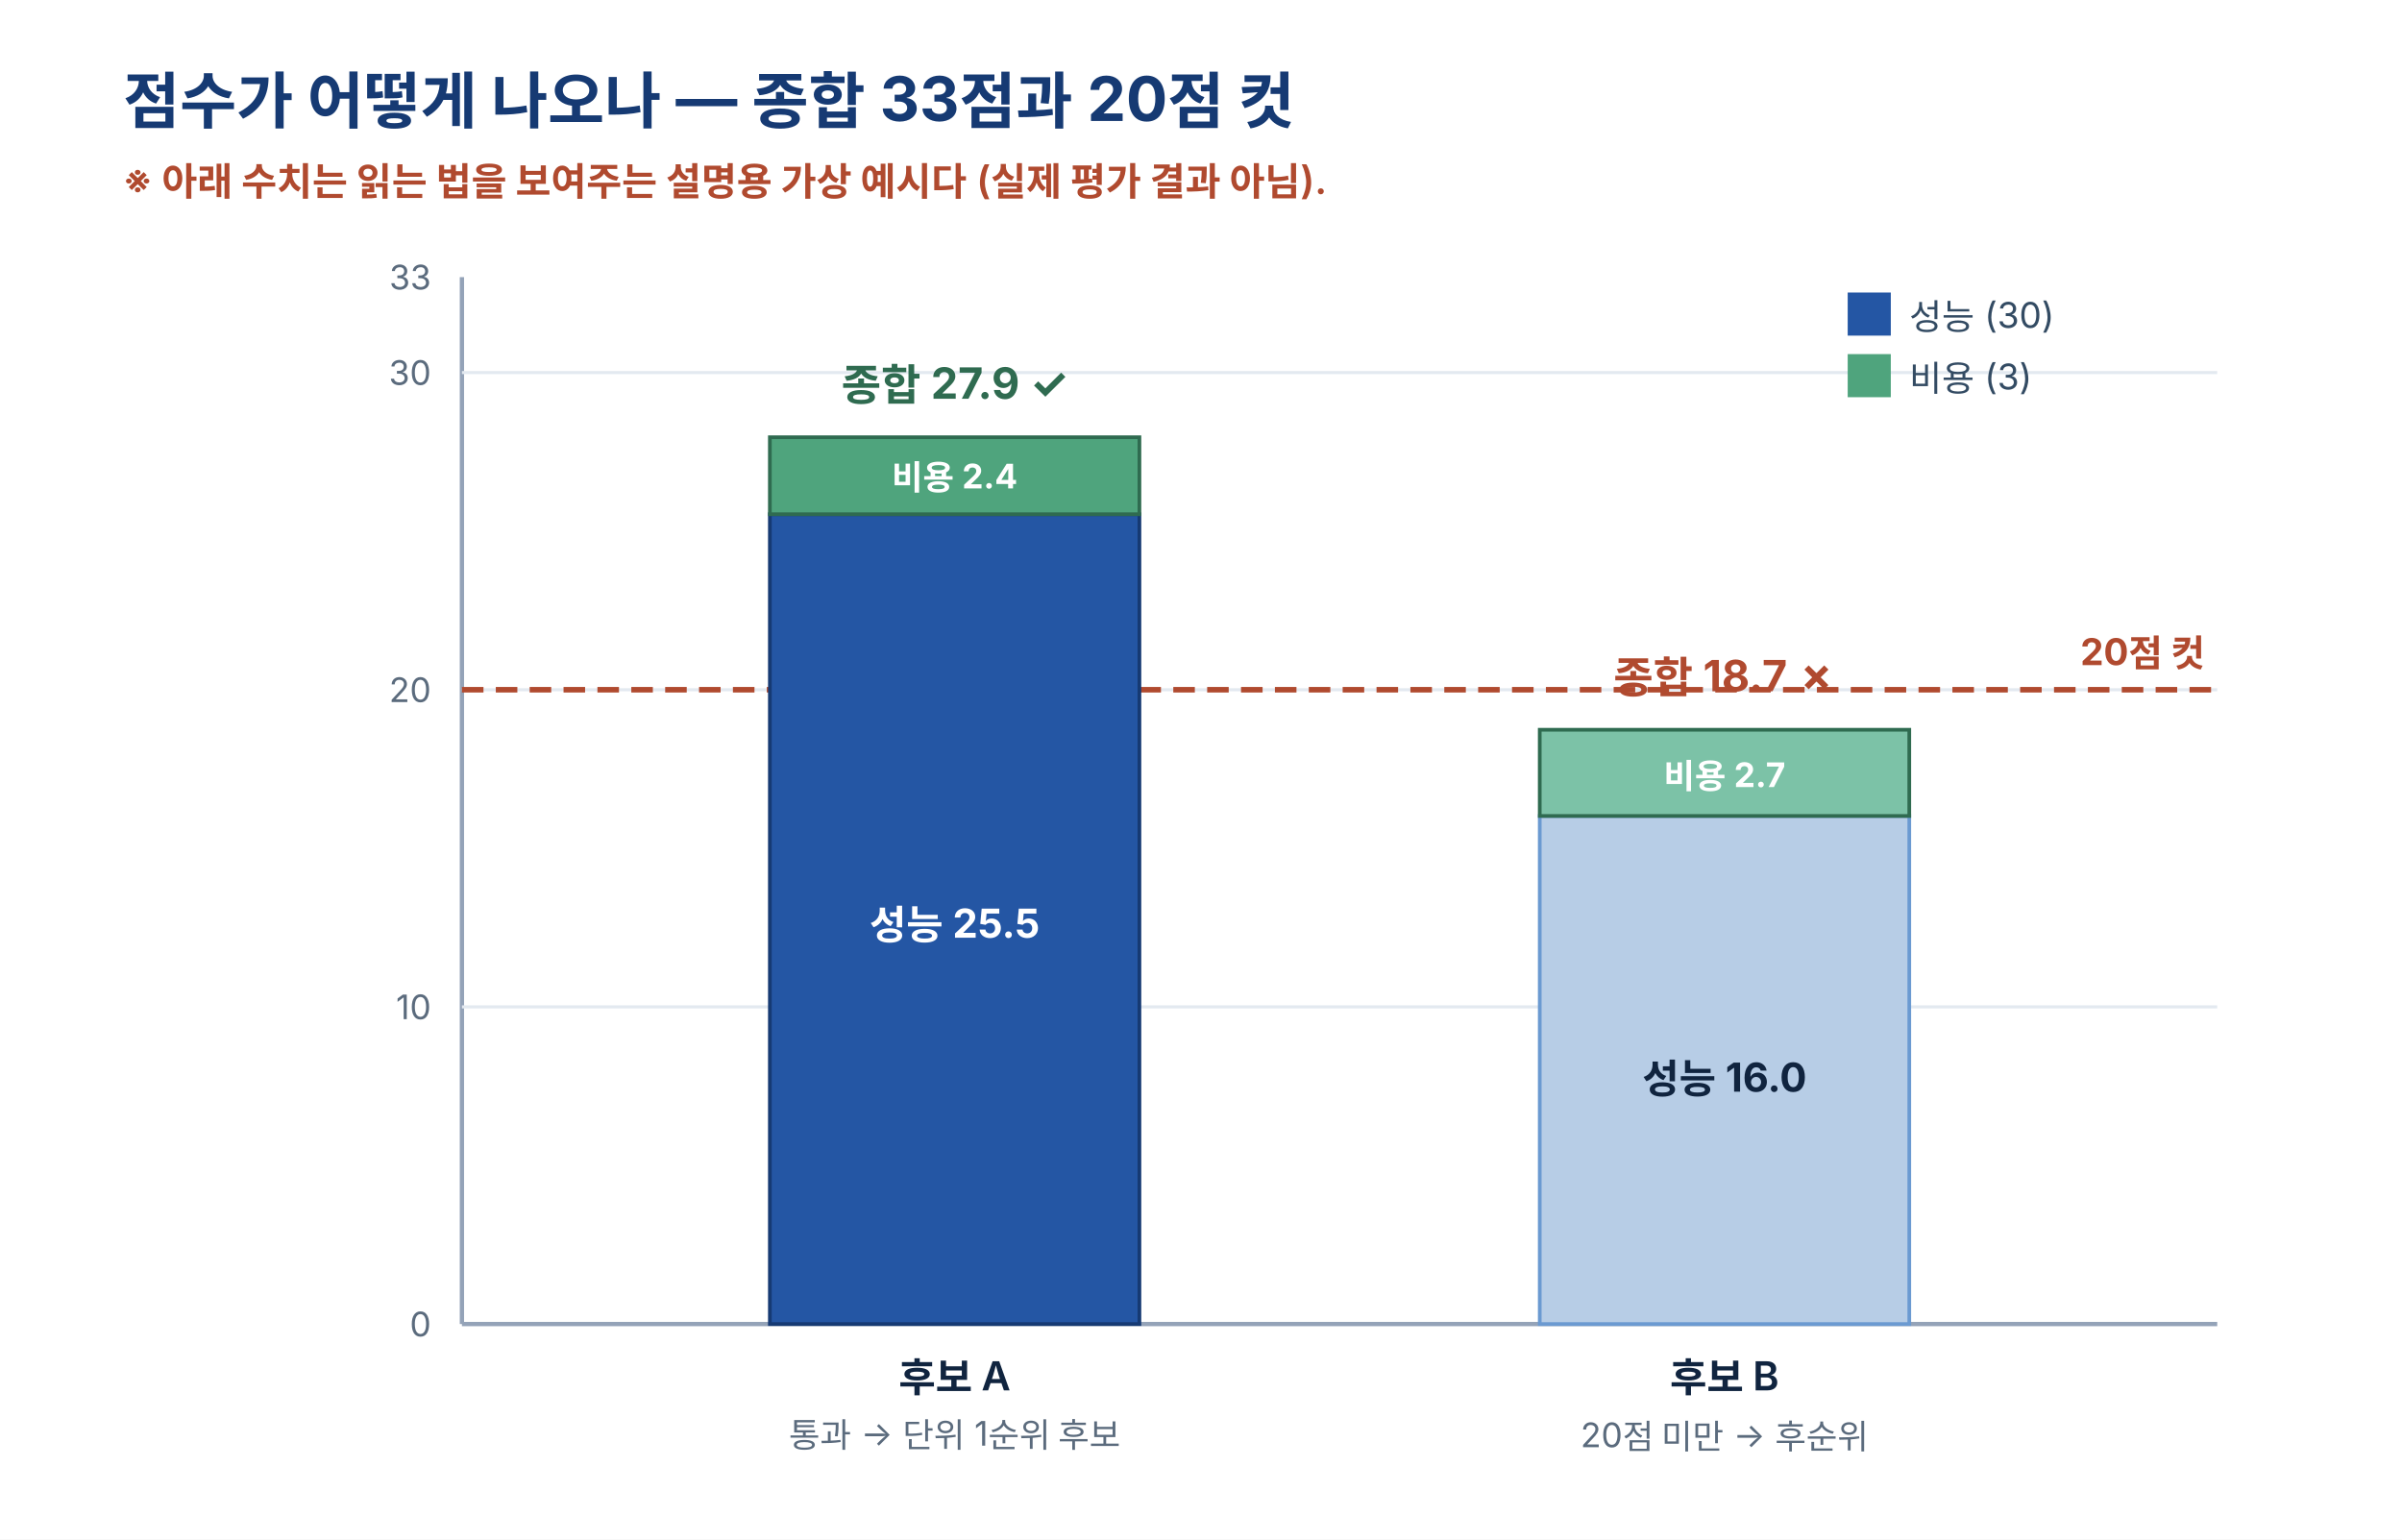
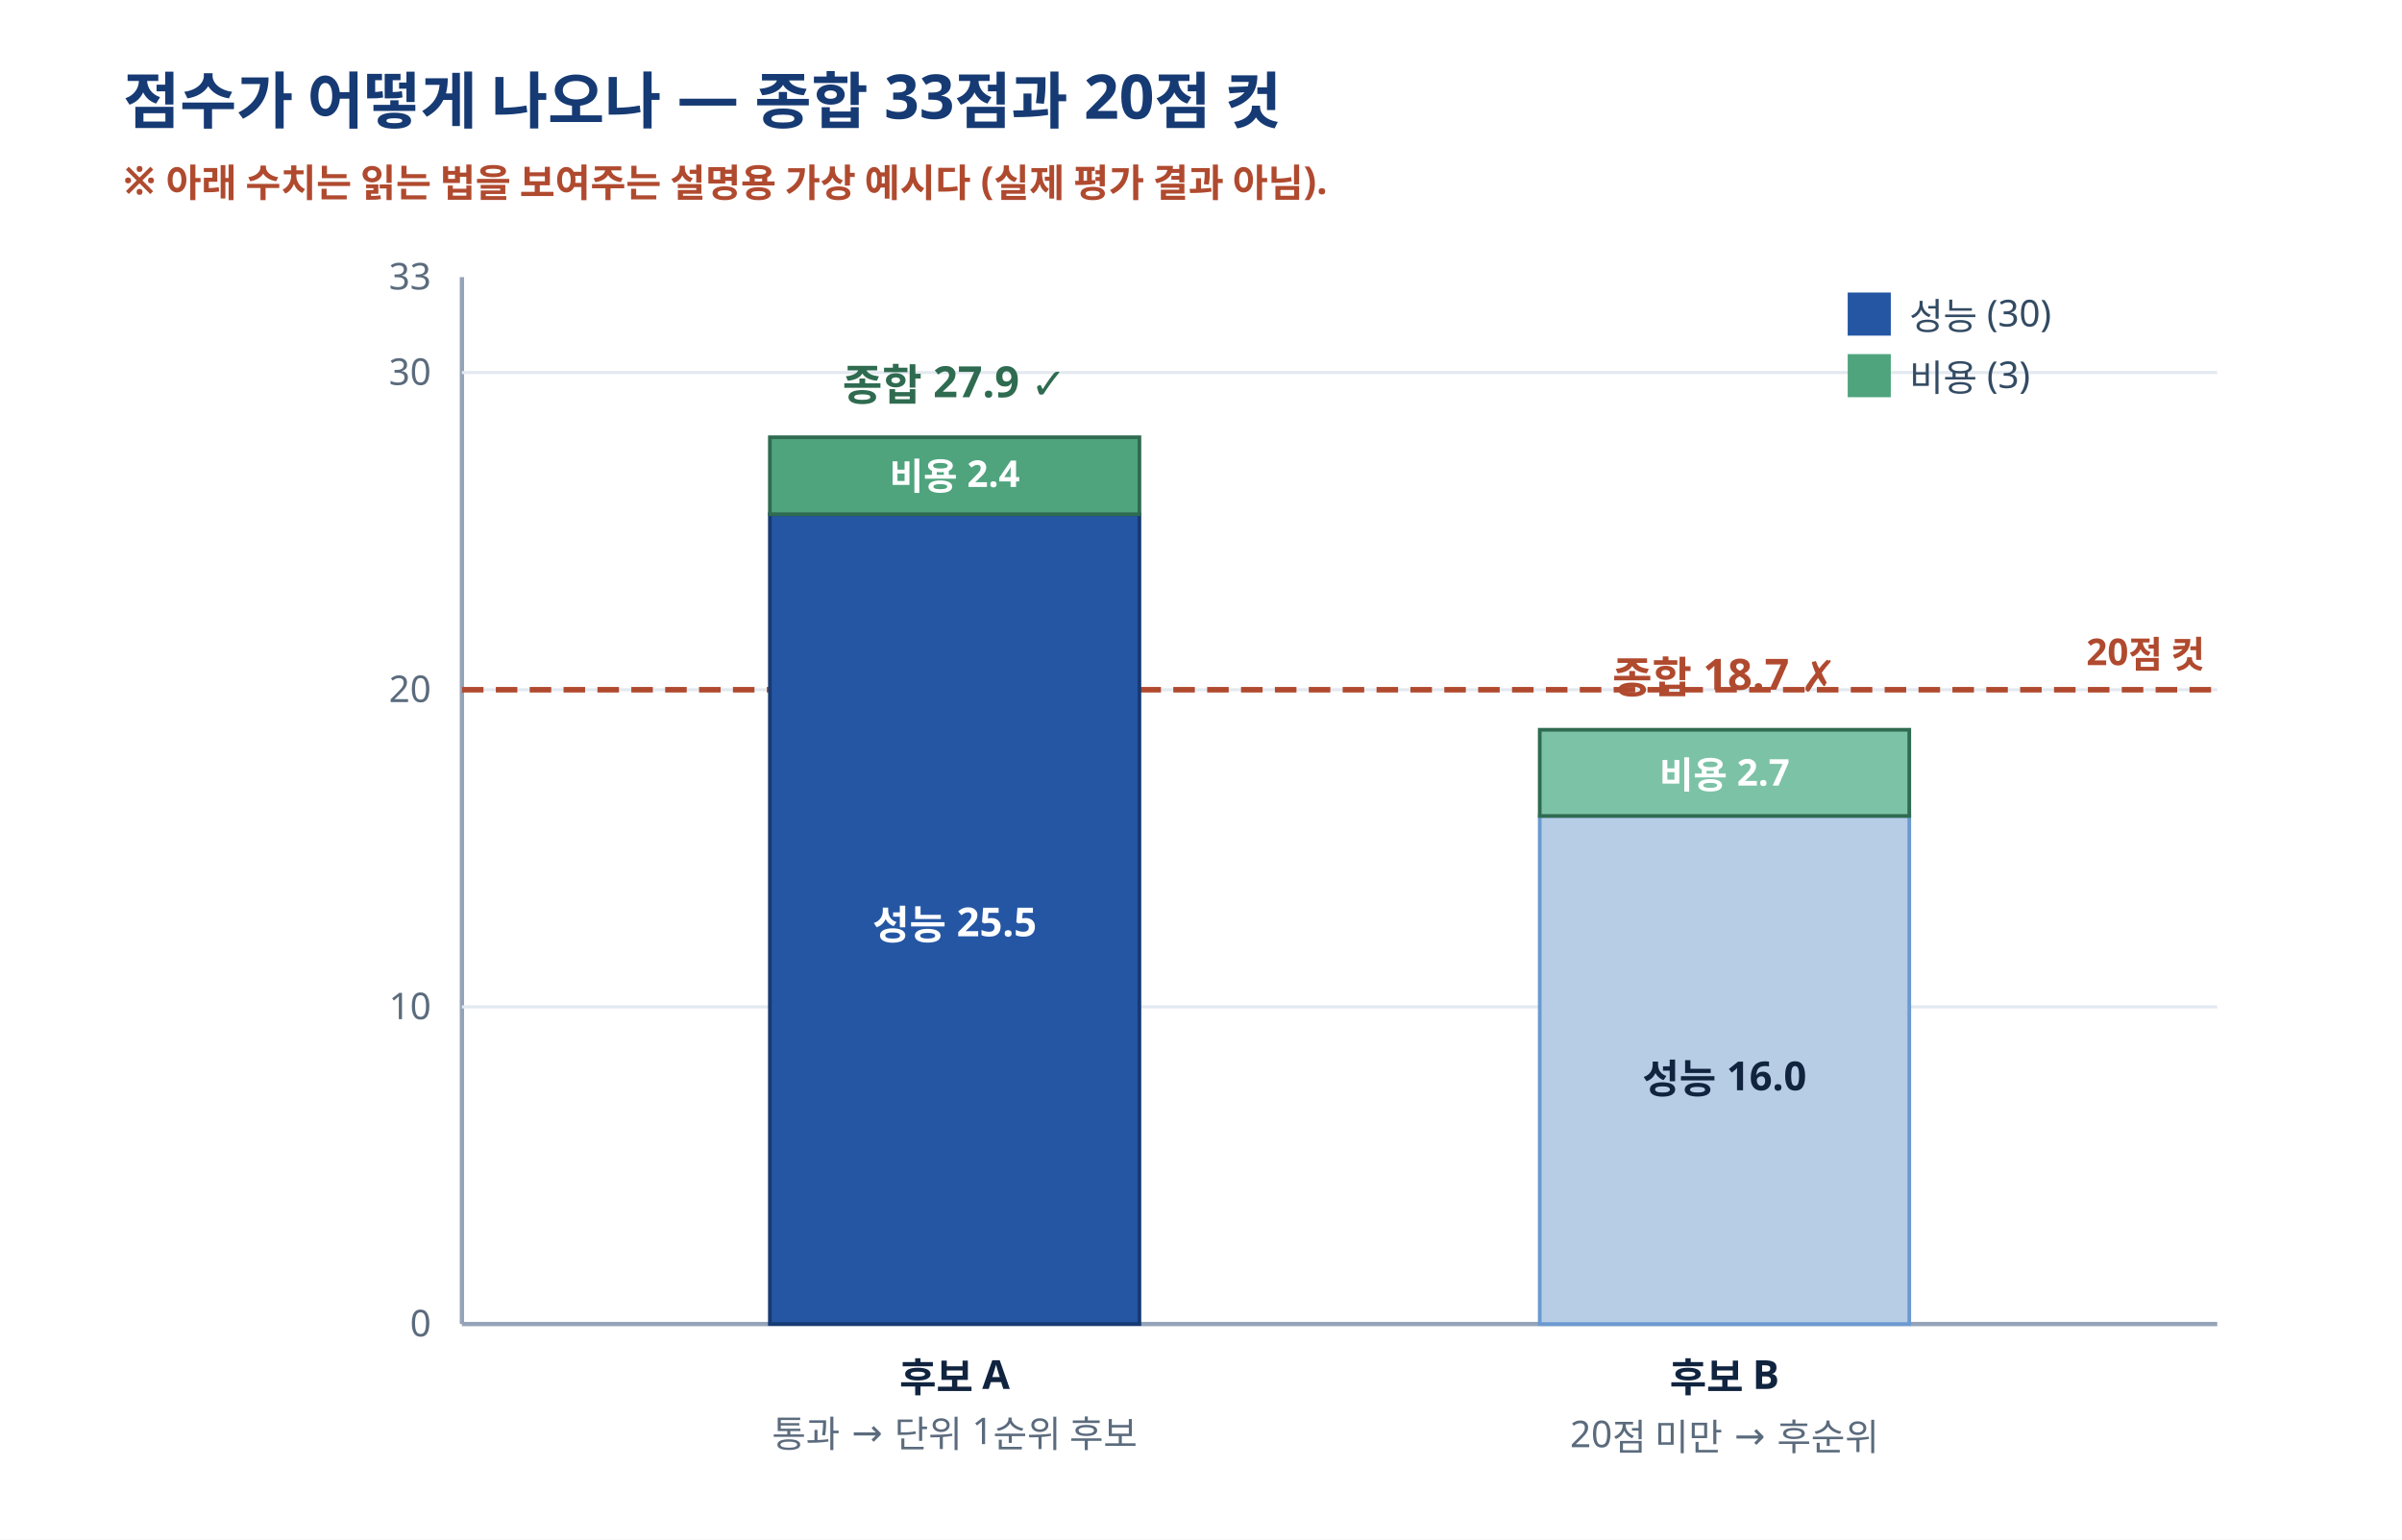
- <svg xmlns="http://www.w3.org/2000/svg" viewBox="0 0 780 500" font-family="-apple-system,'Malgun Gothic','Apple SD Gothic Neo',sans-serif" fill="#10243f">
+ <svg xmlns="http://www.w3.org/2000/svg" viewBox="0 0 780 500" width="1560" height="1000" font-family="'Noto Sans KR','Noto Sans',sans-serif" fill="#10243f">
  <rect width="780" height="500" fill="#ffffff" />
  <text x="40" y="40" font-size="20" font-weight="700" fill="#163a73">점수가 어떻게 나오나 — 종합 33점과 20점 컷</text>
  <text x="40" y="63" font-size="12.5" fill="#b04a2f" font-weight="600">※ 아래 수치는 읽는 법을 보여주는 설명용 가상 예시다 (실제 평가 결과 아님).</text>
  <line x1="150" y1="90" x2="150" y2="430" stroke="#94a3b8" stroke-width="1.4" />
  <line x1="150" y1="430" x2="720" y2="430" stroke="#94a3b8" stroke-width="1.4" />
-   <text x="140" y="434" font-size="11" fill="#5b6b7d" text-anchor="end">0</text>
+   <text x="140" y="434" font-size="12" fill="#5b6b7d" text-anchor="end">0</text>
  <line x1="150" y1="327" x2="720" y2="327" stroke="#e3e9f0" stroke-width="1" />
-   <text x="140" y="331" font-size="11" fill="#5b6b7d" text-anchor="end">10</text>
+   <text x="140" y="331" font-size="12" fill="#5b6b7d" text-anchor="end">10</text>
  <line x1="150" y1="224" x2="720" y2="224" stroke="#e3e9f0" stroke-width="1" />
-   <text x="140" y="228" font-size="11" fill="#5b6b7d" text-anchor="end">20</text>
+   <text x="140" y="228" font-size="12" fill="#5b6b7d" text-anchor="end">20</text>
  <line x1="150" y1="121" x2="720" y2="121" stroke="#e3e9f0" stroke-width="1" />
-   <text x="140" y="125" font-size="11" fill="#5b6b7d" text-anchor="end">30</text>
-   <text x="140" y="94" font-size="11" fill="#5b6b7d" text-anchor="end">33</text>
+   <text x="140" y="125" font-size="12" fill="#5b6b7d" text-anchor="end">30</text>
+   <text x="140" y="94" font-size="12" fill="#5b6b7d" text-anchor="end">33</text>
  <line x1="150" y1="224" x2="720" y2="224" stroke="#b04a2f" stroke-width="1.8" stroke-dasharray="7 4" />
  <text x="716" y="216" font-size="12" font-weight="700" fill="#b04a2f" text-anchor="end">20점 컷</text>
  <rect x="250" y="167" width="120" height="263" fill="#2456A4" stroke="#163a73" stroke-width="1.2" />
  <text x="310" y="305" font-size="13" font-weight="700" fill="#ffffff" text-anchor="middle">성능 25.5</text>
  <rect x="250" y="142" width="120" height="25" fill="#4FA47D" stroke="#2f6b50" stroke-width="1.2" />
-   <text x="310" y="159" font-size="11" font-weight="700" fill="#ffffff" text-anchor="middle">비용 2.4</text>
+   <text x="310" y="159" font-size="12" font-weight="700" fill="#ffffff" text-anchor="middle">비용 2.4</text>
  <text x="310" y="130" font-size="14" font-weight="700" fill="#2f6b50" text-anchor="middle">종합 27.9 ✓</text>
  <text x="310" y="452" font-size="13" font-weight="600" text-anchor="middle">후보 A</text>
-   <text x="310" y="470" font-size="11" fill="#5b6b7d" text-anchor="middle">통과 → 단위 1순위 후보</text>
+   <text x="310" y="470" font-size="12" fill="#5b6b7d" text-anchor="middle">통과 → 단위 1순위 후보</text>
  <rect x="500" y="265" width="120" height="165" fill="#B7CDE6" stroke="#6B9AD1" stroke-width="1.2" />
  <text x="560" y="355" font-size="13" font-weight="700" fill="#10243f" text-anchor="middle">성능 16.0</text>
  <rect x="500" y="237" width="120" height="28" fill="#7CC2A7" stroke="#2f6b50" stroke-width="1.2" />
-   <text x="560" y="256" font-size="11" font-weight="700" fill="#ffffff" text-anchor="middle">비용 2.7</text>
+   <text x="560" y="256" font-size="12" font-weight="700" fill="#ffffff" text-anchor="middle">비용 2.7</text>
  <text x="560" y="225" font-size="14" font-weight="700" fill="#b04a2f" text-anchor="middle">종합 18.7 ✗</text>
  <text x="560" y="452" font-size="13" font-weight="600" text-anchor="middle">후보 B</text>
-   <text x="560" y="470" font-size="11" fill="#5b6b7d" text-anchor="middle">20점 미만 → 후순위</text>
+   <text x="560" y="470" font-size="12" fill="#5b6b7d" text-anchor="middle">20점 미만 → 후순위</text>
  <rect x="600" y="95" width="14" height="14" fill="#2456A4" />
-   <text x="620" y="107" font-size="11.5" fill="#334b63">성능 (30)</text>
+   <text x="620" y="107" font-size="12" fill="#334b63">성능 (30)</text>
  <rect x="600" y="115" width="14" height="14" fill="#4FA47D" />
-   <text x="620" y="127" font-size="11.5" fill="#334b63">비용 (3)</text>
+   <text x="620" y="127" font-size="12" fill="#334b63">비용 (3)</text>
</svg>
